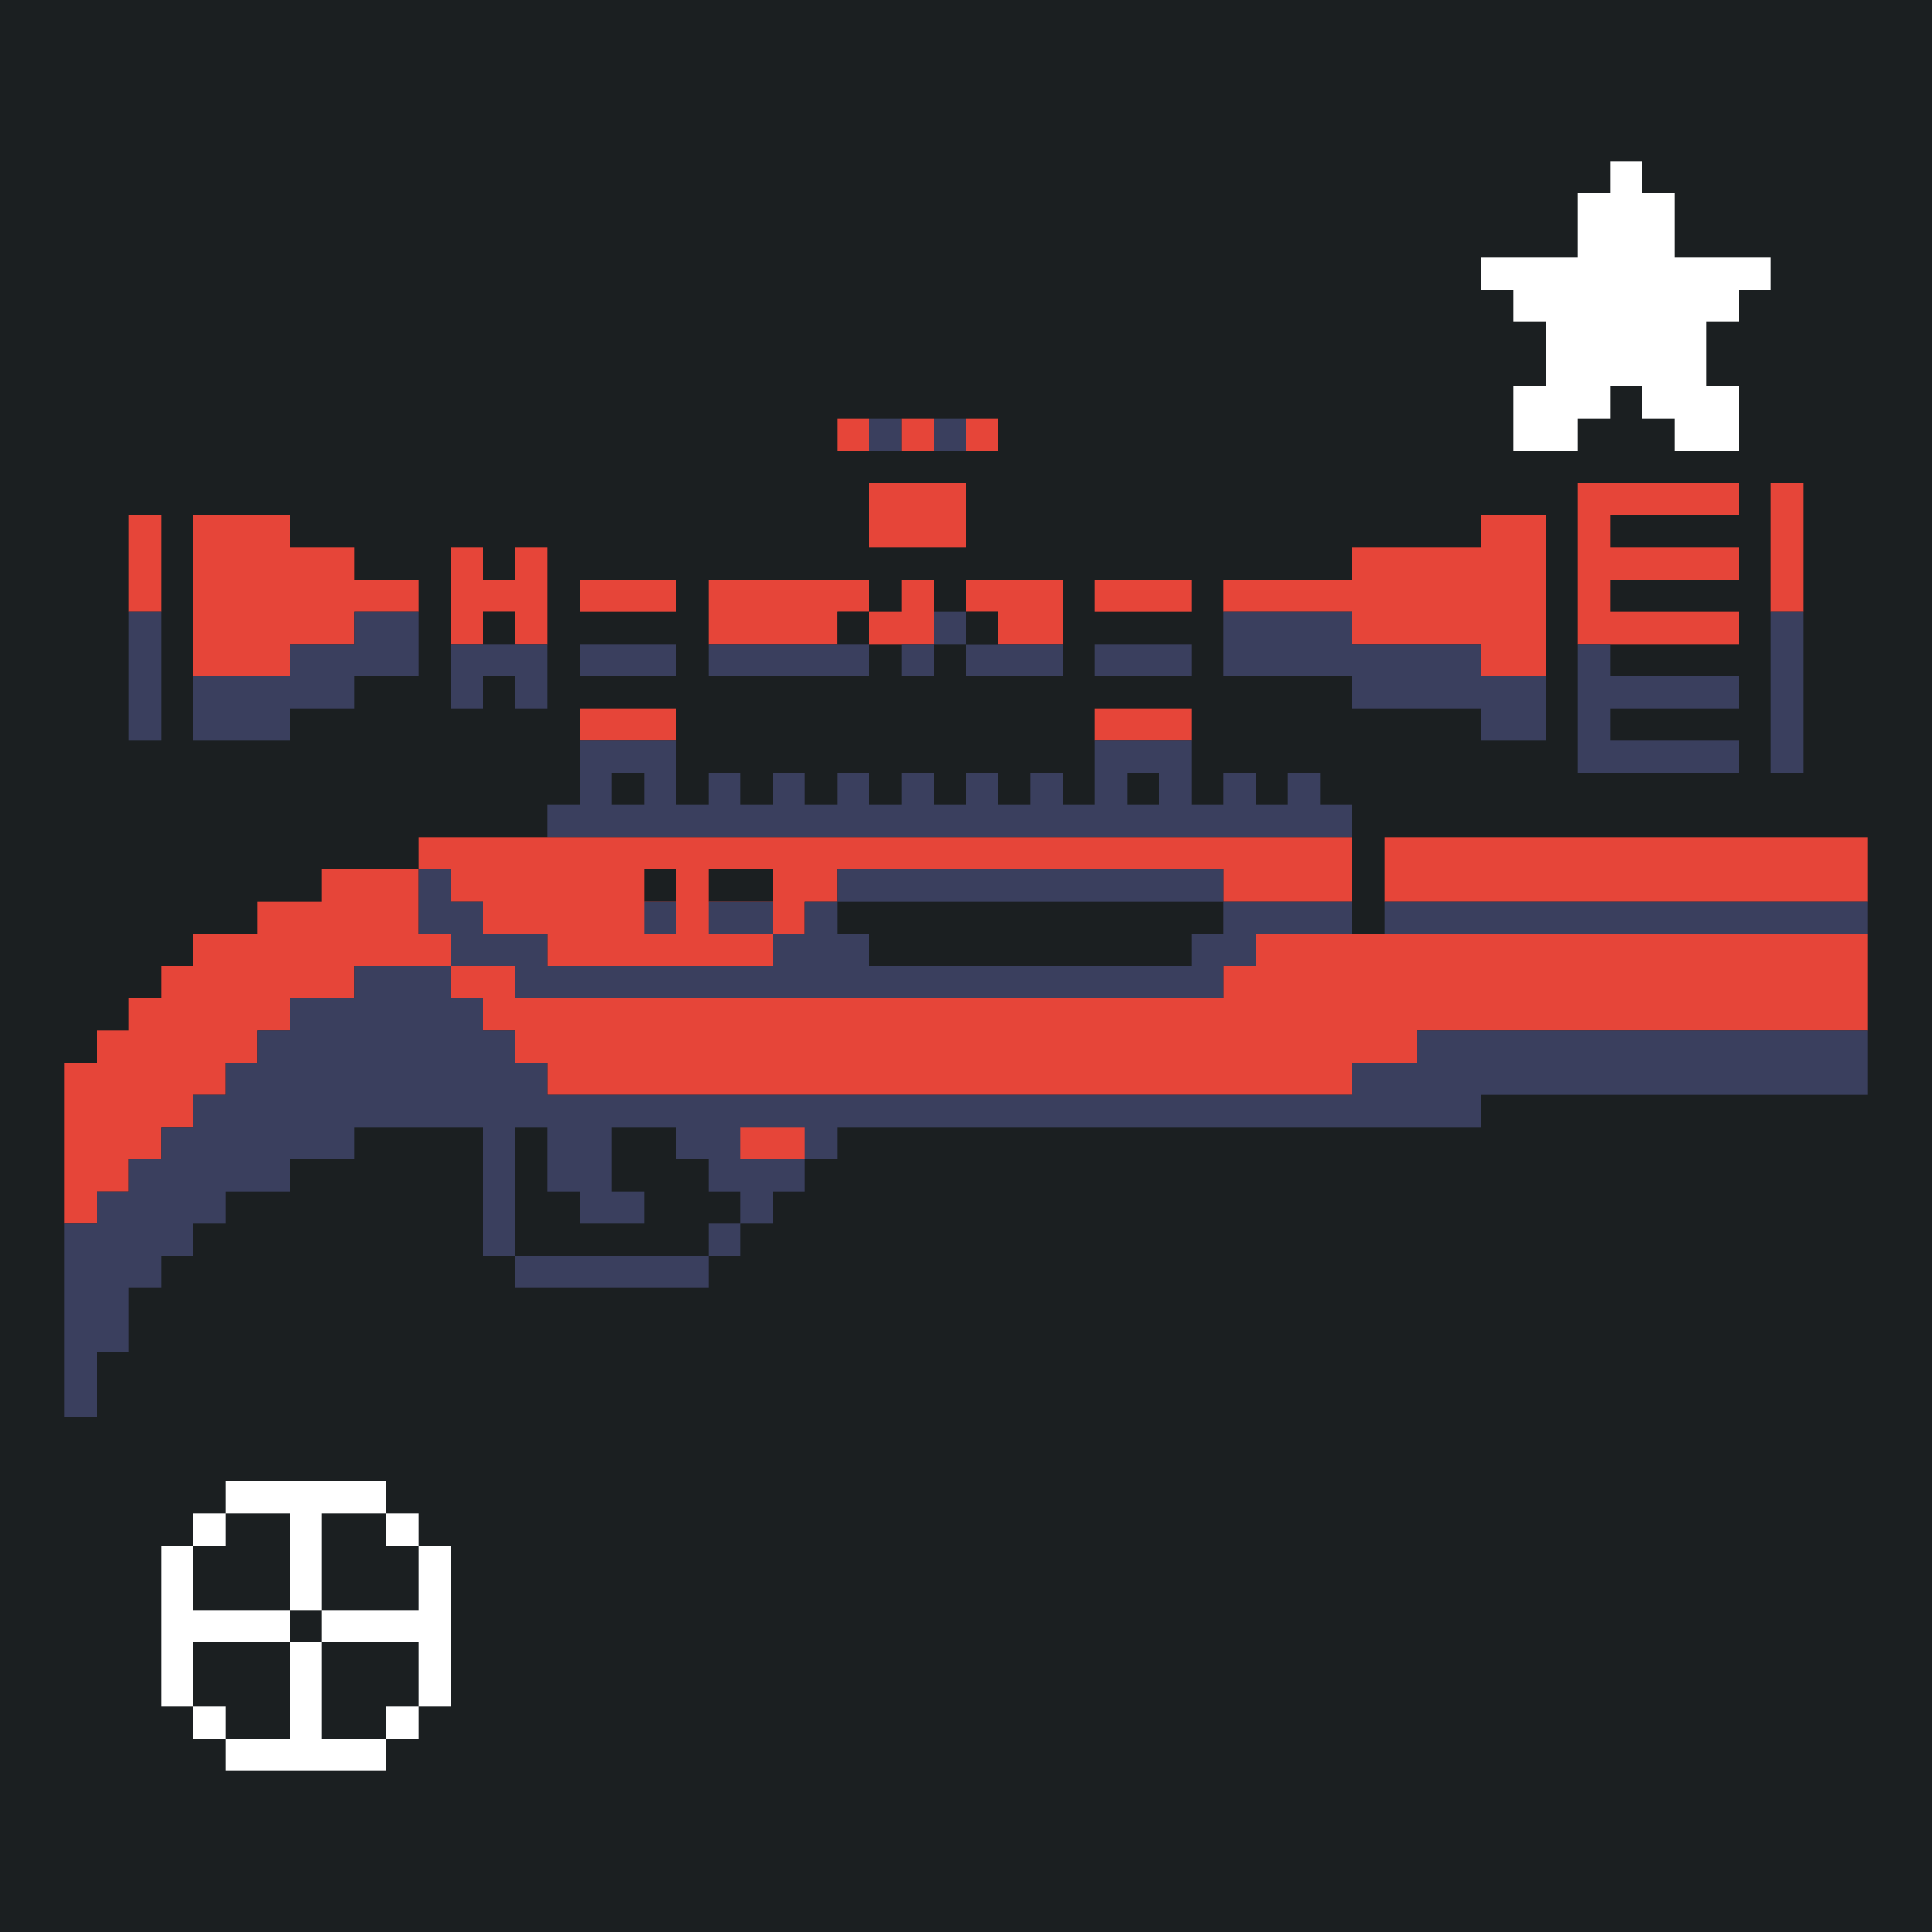
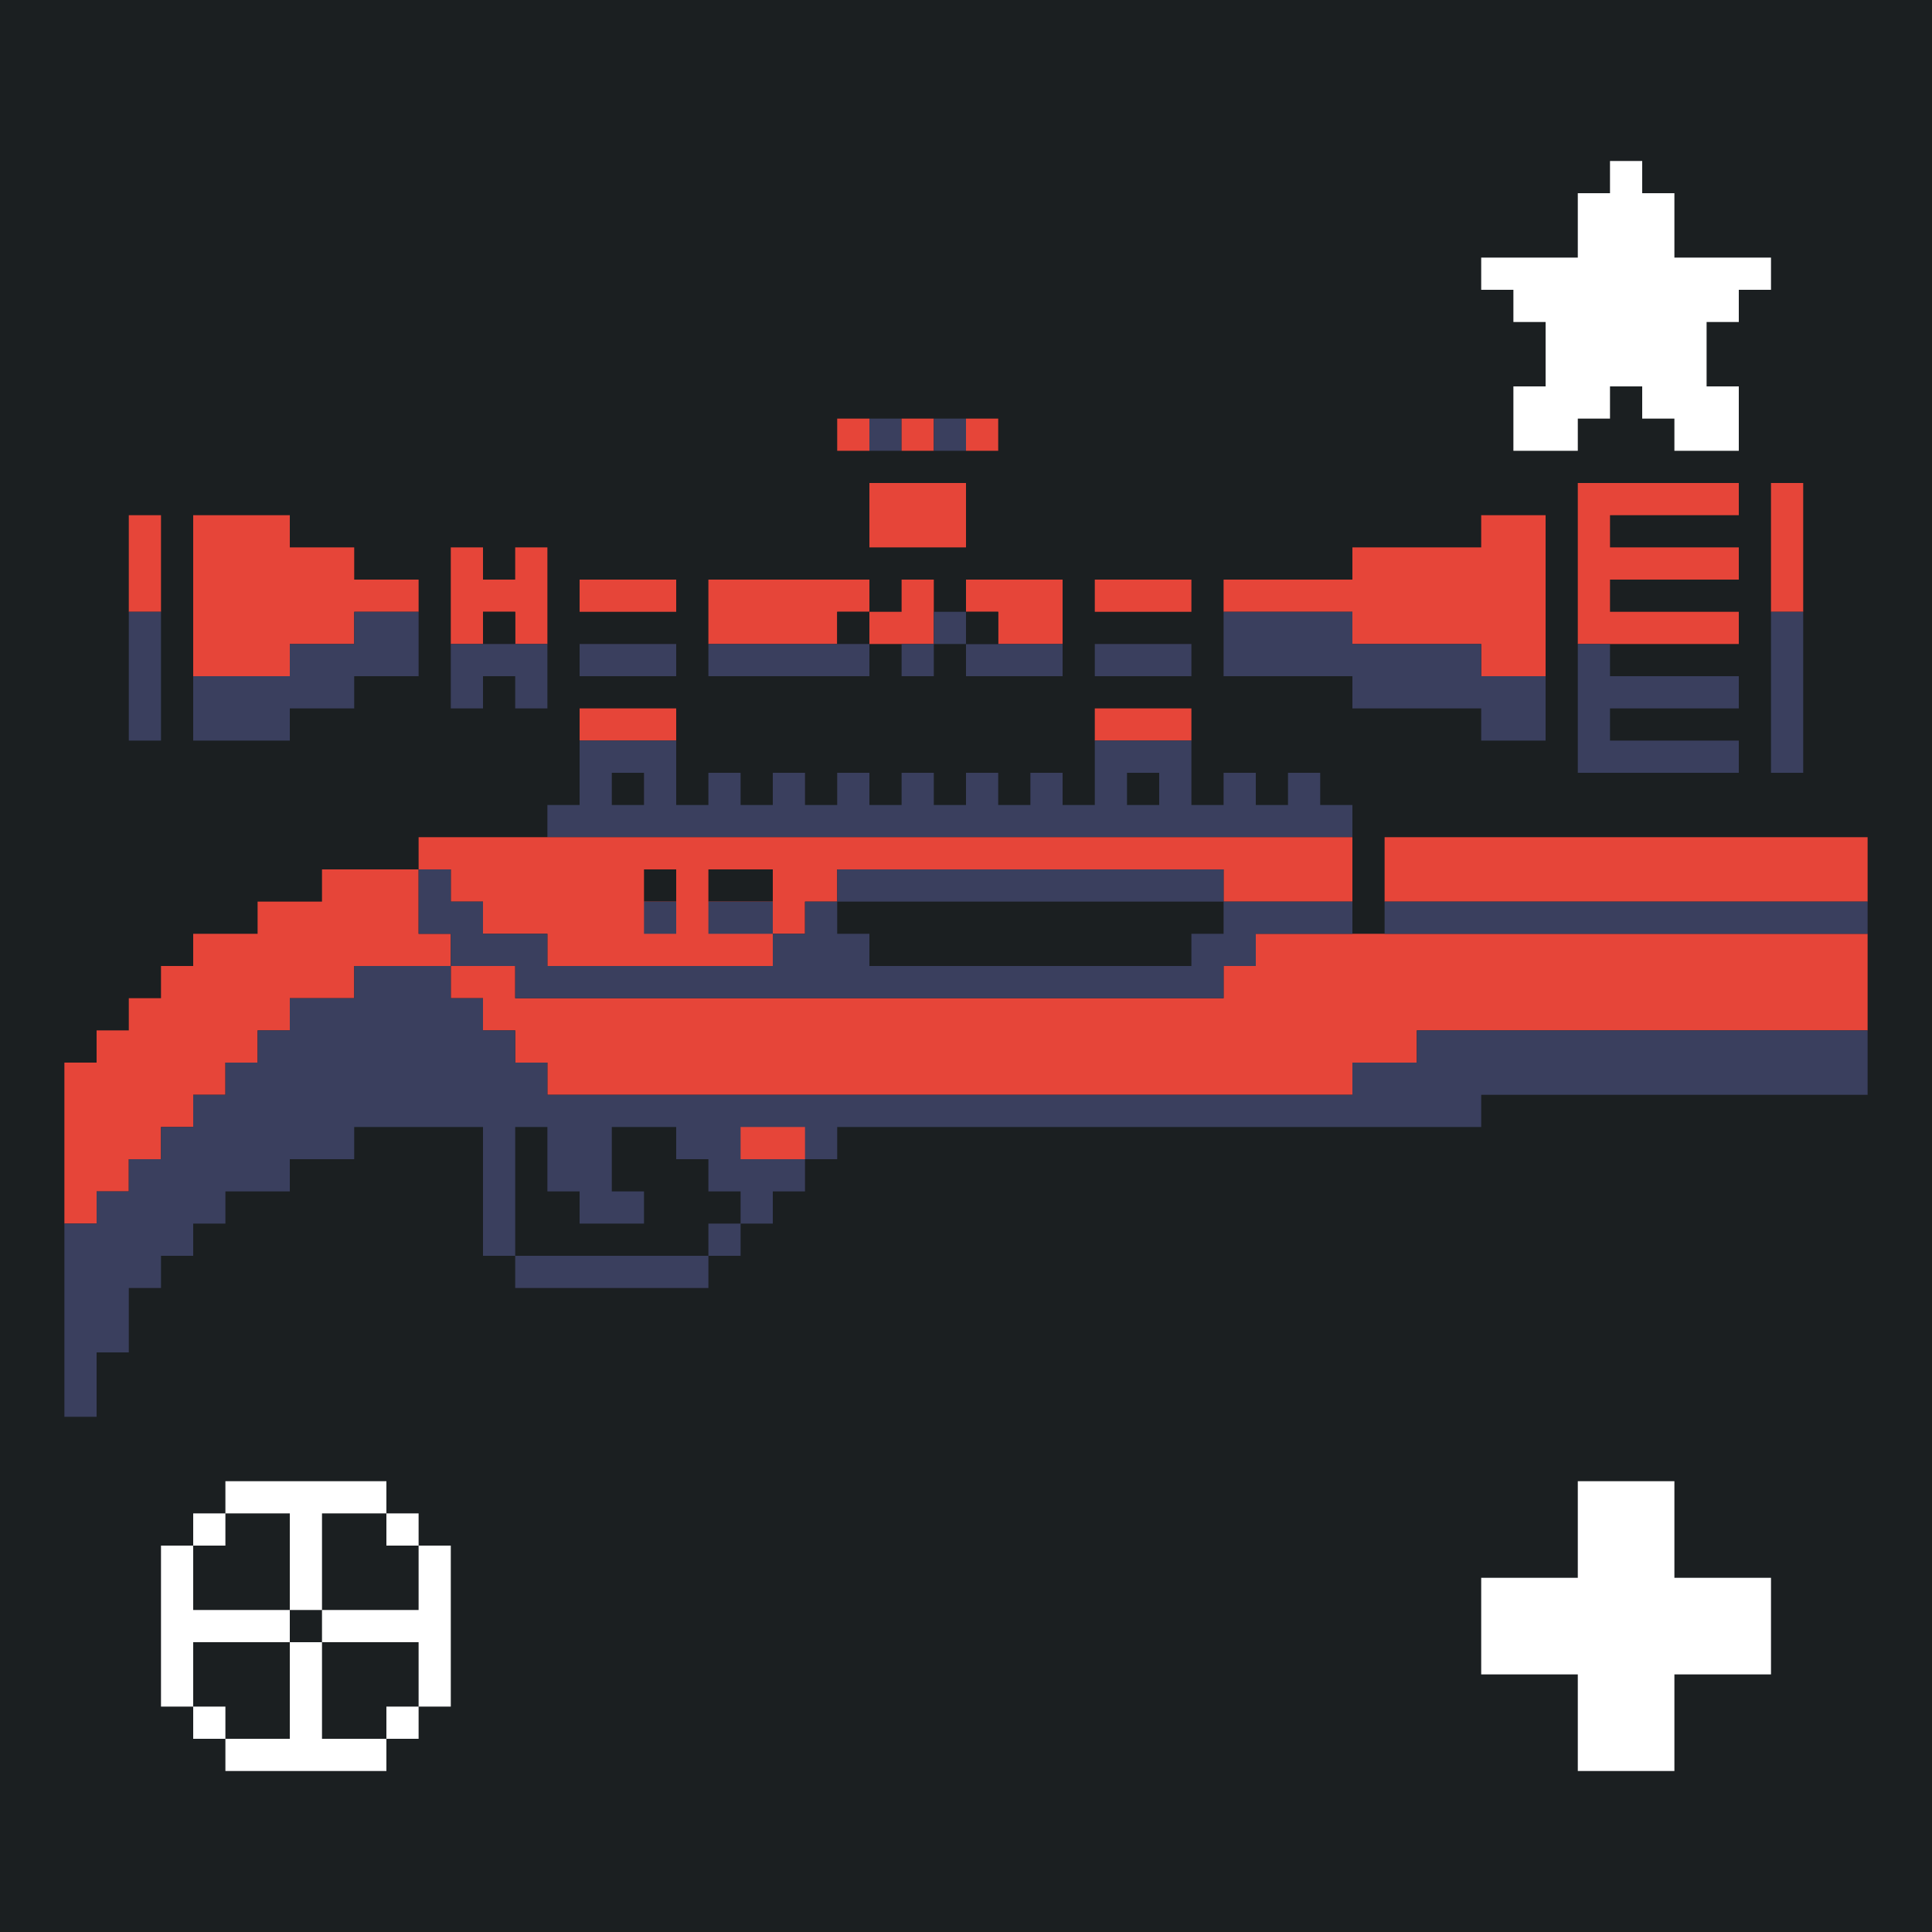
<svg xmlns="http://www.w3.org/2000/svg" width="240" height="240">
  <path style="fill:#1b1f21; stroke:none;" d="M0 0L0 240L240 240L240 0L0 0z" />
  <path style="fill:#e64539; stroke:none;" d="M104 52L104 56L108 56L108 52L104 52z" />
  <path style="fill:#3a3f5e; stroke:none;" d="M108 52L108 56L112 56L112 52L108 52z" />
  <path style="fill:#e64539; stroke:none;" d="M112 52L112 56L116 56L116 52L112 52z" />
  <path style="fill:#3a3f5e; stroke:none;" d="M116 52L116 56L120 56L120 52L116 52z" />
  <path style="fill:#e64539; stroke:none;" d="M120 52L120 56L124 56L124 52L120 52M108 60L108 68L120 68L120 60L108 60M196 60L196 80L216 80L216 76L200 76L200 72L216 72L216 68L200 68L200 64L216 64L216 60L196 60M220 60L220 76L224 76L224 60L220 60M16 64L16 76L20 76L20 64L16 64M24 64L24 84L36 84L36 80L44 80L44 76L52 76L52 72L44 72L44 68L36 68L36 64L24 64M184 64L184 68L168 68L168 72L152 72L152 76L168 76L168 80L184 80L184 84L192 84L192 64L184 64M56 68L56 80L60 80L60 76L64 76L64 80L68 80L68 68L64 68L64 72L60 72L60 68L56 68M72 72L72 76L84 76L84 72L72 72M88 72L88 80L104 80L104 76L108 76L108 80L116 80L116 72L112 72L112 76L108 76L108 72L88 72M120 72L120 76L124 76L124 80L132 80L132 72L120 72M136 72L136 76L148 76L148 72L136 72z" />
  <path style="fill:#3a3f5e; stroke:none;" d="M16 76L16 92L20 92L20 76L16 76M44 76L44 80L36 80L36 84L24 84L24 92L36 92L36 88L44 88L44 84L52 84L52 76L44 76z" />
  <path style="fill:#1b1f21; stroke:none;" d="M60 76L60 80L64 80L64 76L60 76M104 76L104 80L108 80L108 76L104 76z" />
  <path style="fill:#3a3f5e; stroke:none;" d="M116 76L116 80L120 80L120 84L132 84L132 80L120 80L120 76L116 76z" />
  <path style="fill:#1b1f21; stroke:none;" d="M120 76L120 80L124 80L124 76L120 76z" />
  <path style="fill:#3a3f5e; stroke:none;" d="M152 76L152 84L168 84L168 88L184 88L184 92L192 92L192 84L184 84L184 80L168 80L168 76L152 76M220 76L220 96L224 96L224 76L220 76M56 80L56 88L60 88L60 84L64 84L64 88L68 88L68 80L56 80M72 80L72 84L84 84L84 80L72 80M88 80L88 84L108 84L108 80L88 80M112 80L112 84L116 84L116 80L112 80M136 80L136 84L148 84L148 80L136 80M196 80L196 96L216 96L216 92L200 92L200 88L216 88L216 84L200 84L200 80L196 80z" />
  <path style="fill:#e64539; stroke:none;" d="M72 88L72 92L84 92L84 88L72 88M136 88L136 92L148 92L148 88L136 88z" />
  <path style="fill:#3a3f5e; stroke:none;" d="M72 92L72 100L68 100L68 104L168 104L168 100L164 100L164 96L160 96L160 100L156 100L156 96L152 96L152 100L148 100L148 92L136 92L136 100L132 100L132 96L128 96L128 100L124 100L124 96L120 96L120 100L116 100L116 96L112 96L112 100L108 100L108 96L104 96L104 100L100 100L100 96L96 96L96 100L92 100L92 96L88 96L88 100L84 100L84 92L72 92z" />
  <path style="fill:#1b1f21; stroke:none;" d="M76 96L76 100L80 100L80 96L76 96M140 96L140 100L144 100L144 96L140 96z" />
  <path style="fill:#e64539; stroke:none;" d="M52 104L52 108L40 108L40 112L32 112L32 116L24 116L24 120L20 120L20 124L16 124L16 128L12 128L12 132L8 132L8 152L12 152L12 148L16 148L16 144L20 144L20 140L24 140L24 136L28 136L28 132L32 132L32 128L36 128L36 124L44 124L44 120L56 120L56 124L60 124L60 128L64 128L64 132L68 132L68 136L168 136L168 132L176 132L176 128L232 128L232 116L156 116L156 120L152 120L152 124L64 124L64 120L56 120L56 116L52 116L52 108L56 108L56 112L60 112L60 116L68 116L68 120L96 120L96 116L100 116L100 112L104 112L104 108L152 108L152 112L168 112L168 104L52 104M172 104L172 112L232 112L232 104L172 104z" />
  <path style="fill:#3a3f5e; stroke:none;" d="M52 108L52 116L56 116L56 120L64 120L64 124L152 124L152 120L156 120L156 116L168 116L168 112L152 112L152 108L104 108L104 112L100 112L100 116L96 116L96 120L68 120L68 116L60 116L60 112L56 112L56 108L52 108z" />
  <path style="fill:#1b1f21; stroke:none;" d="M80 108L80 112L84 112L84 108L80 108M88 108L88 112L96 112L96 108L88 108z" />
  <path style="fill:#3a3f5e; stroke:none;" d="M80 112L80 116L84 116L84 112L80 112M88 112L88 116L96 116L96 112L88 112z" />
  <path style="fill:#1b1f21; stroke:none;" d="M104 112L104 116L108 116L108 120L148 120L148 116L152 116L152 112L104 112z" />
  <path style="fill:#3a3f5e; stroke:none;" d="M172 112L172 116L232 116L232 112L172 112M44 120L44 124L36 124L36 128L32 128L32 132L28 132L28 136L24 136L24 140L20 140L20 144L16 144L16 148L12 148L12 152L8 152L8 176L12 176L12 168L16 168L16 160L20 160L20 156L24 156L24 152L28 152L28 148L36 148L36 144L44 144L44 140L60 140L60 156L64 156L64 160L88 160L88 156L92 156L92 152L96 152L96 148L100 148L100 144L104 144L104 140L184 140L184 136L232 136L232 128L176 128L176 132L168 132L168 136L68 136L68 132L64 132L64 128L60 128L60 124L56 124L56 120L44 120z" />
  <path style="fill:#1b1f21; stroke:none;" d="M64 140L64 156L88 156L88 152L92 152L92 148L88 148L88 144L84 144L84 140L76 140L76 148L80 148L80 152L72 152L72 148L68 148L68 140L64 140z" />
  <path style="fill:#e64539; stroke:none;" d="M92 140L92 144L100 144L100 140L92 140z" />
+   <path style="fill:#ffffff; stroke:none;" d="M196 184L196 196L184 196L184 208L196 208L196 220L208 220L208 208L220 208L220 196L208 196L208 184L196 184z" />
  <path style="fill:#1b1f21; stroke:none;" d="M16 180h44v44h-44z" />
  <path style="fill:#ffffff; stroke:none;" d="M28 184h4v4h-4zM32 184h4v4h-4zM36 184h4v4h-4zM40 184h4v4h-4zM44 184h4v4h-4zM24 188h4v4h-4zM36 188h4v4h-4zM48 188h4v4h-4zM20 192h4v4h-4zM36 192h4v4h-4zM52 192h4v4h-4zM20 196h4v4h-4zM36 196h4v4h-4zM52 196h4v4h-4zM20 200h4v4h-4zM24 200h4v4h-4zM28 200h4v4h-4zM32 200h4v4h-4zM40 200h4v4h-4zM44 200h4v4h-4zM48 200h4v4h-4zM52 200h4v4h-4zM20 204h4v4h-4zM36 204h4v4h-4zM52 204h4v4h-4zM20 208h4v4h-4zM36 208h4v4h-4zM52 208h4v4h-4zM24 212h4v4h-4zM36 212h4v4h-4zM48 212h4v4h-4zM28 216h4v4h-4zM32 216h4v4h-4zM36 216h4v4h-4zM40 216h4v4h-4zM44 216h4v4h-4z" />
  <path style="fill:#1b1f21; stroke:none;" d="M180 16h44v44h-44z" />
  <path style="fill:#ffffff; stroke:none;" d="M200 20h4v4h-4zM196 24h4v4h-4zM200 24h4v4h-4zM204 24h4v4h-4zM196 28h4v4h-4zM200 28h4v4h-4zM204 28h4v4h-4zM184 32h4v4h-4zM188 32h4v4h-4zM192 32h4v4h-4zM196 32h4v4h-4zM200 32h4v4h-4zM204 32h4v4h-4zM208 32h4v4h-4zM212 32h4v4h-4zM216 32h4v4h-4zM188 36h4v4h-4zM192 36h4v4h-4zM196 36h4v4h-4zM200 36h4v4h-4zM204 36h4v4h-4zM208 36h4v4h-4zM212 36h4v4h-4zM192 40h4v4h-4zM196 40h4v4h-4zM200 40h4v4h-4zM204 40h4v4h-4zM208 40h4v4h-4zM192 44h4v4h-4zM196 44h4v4h-4zM200 44h4v4h-4zM204 44h4v4h-4zM208 44h4v4h-4zM188 48h4v4h-4zM192 48h4v4h-4zM196 48h4v4h-4zM204 48h4v4h-4zM208 48h4v4h-4zM212 48h4v4h-4zM188 52h4v4h-4zM192 52h4v4h-4zM208 52h4v4h-4zM212 52h4v4h-4z" />
</svg>
